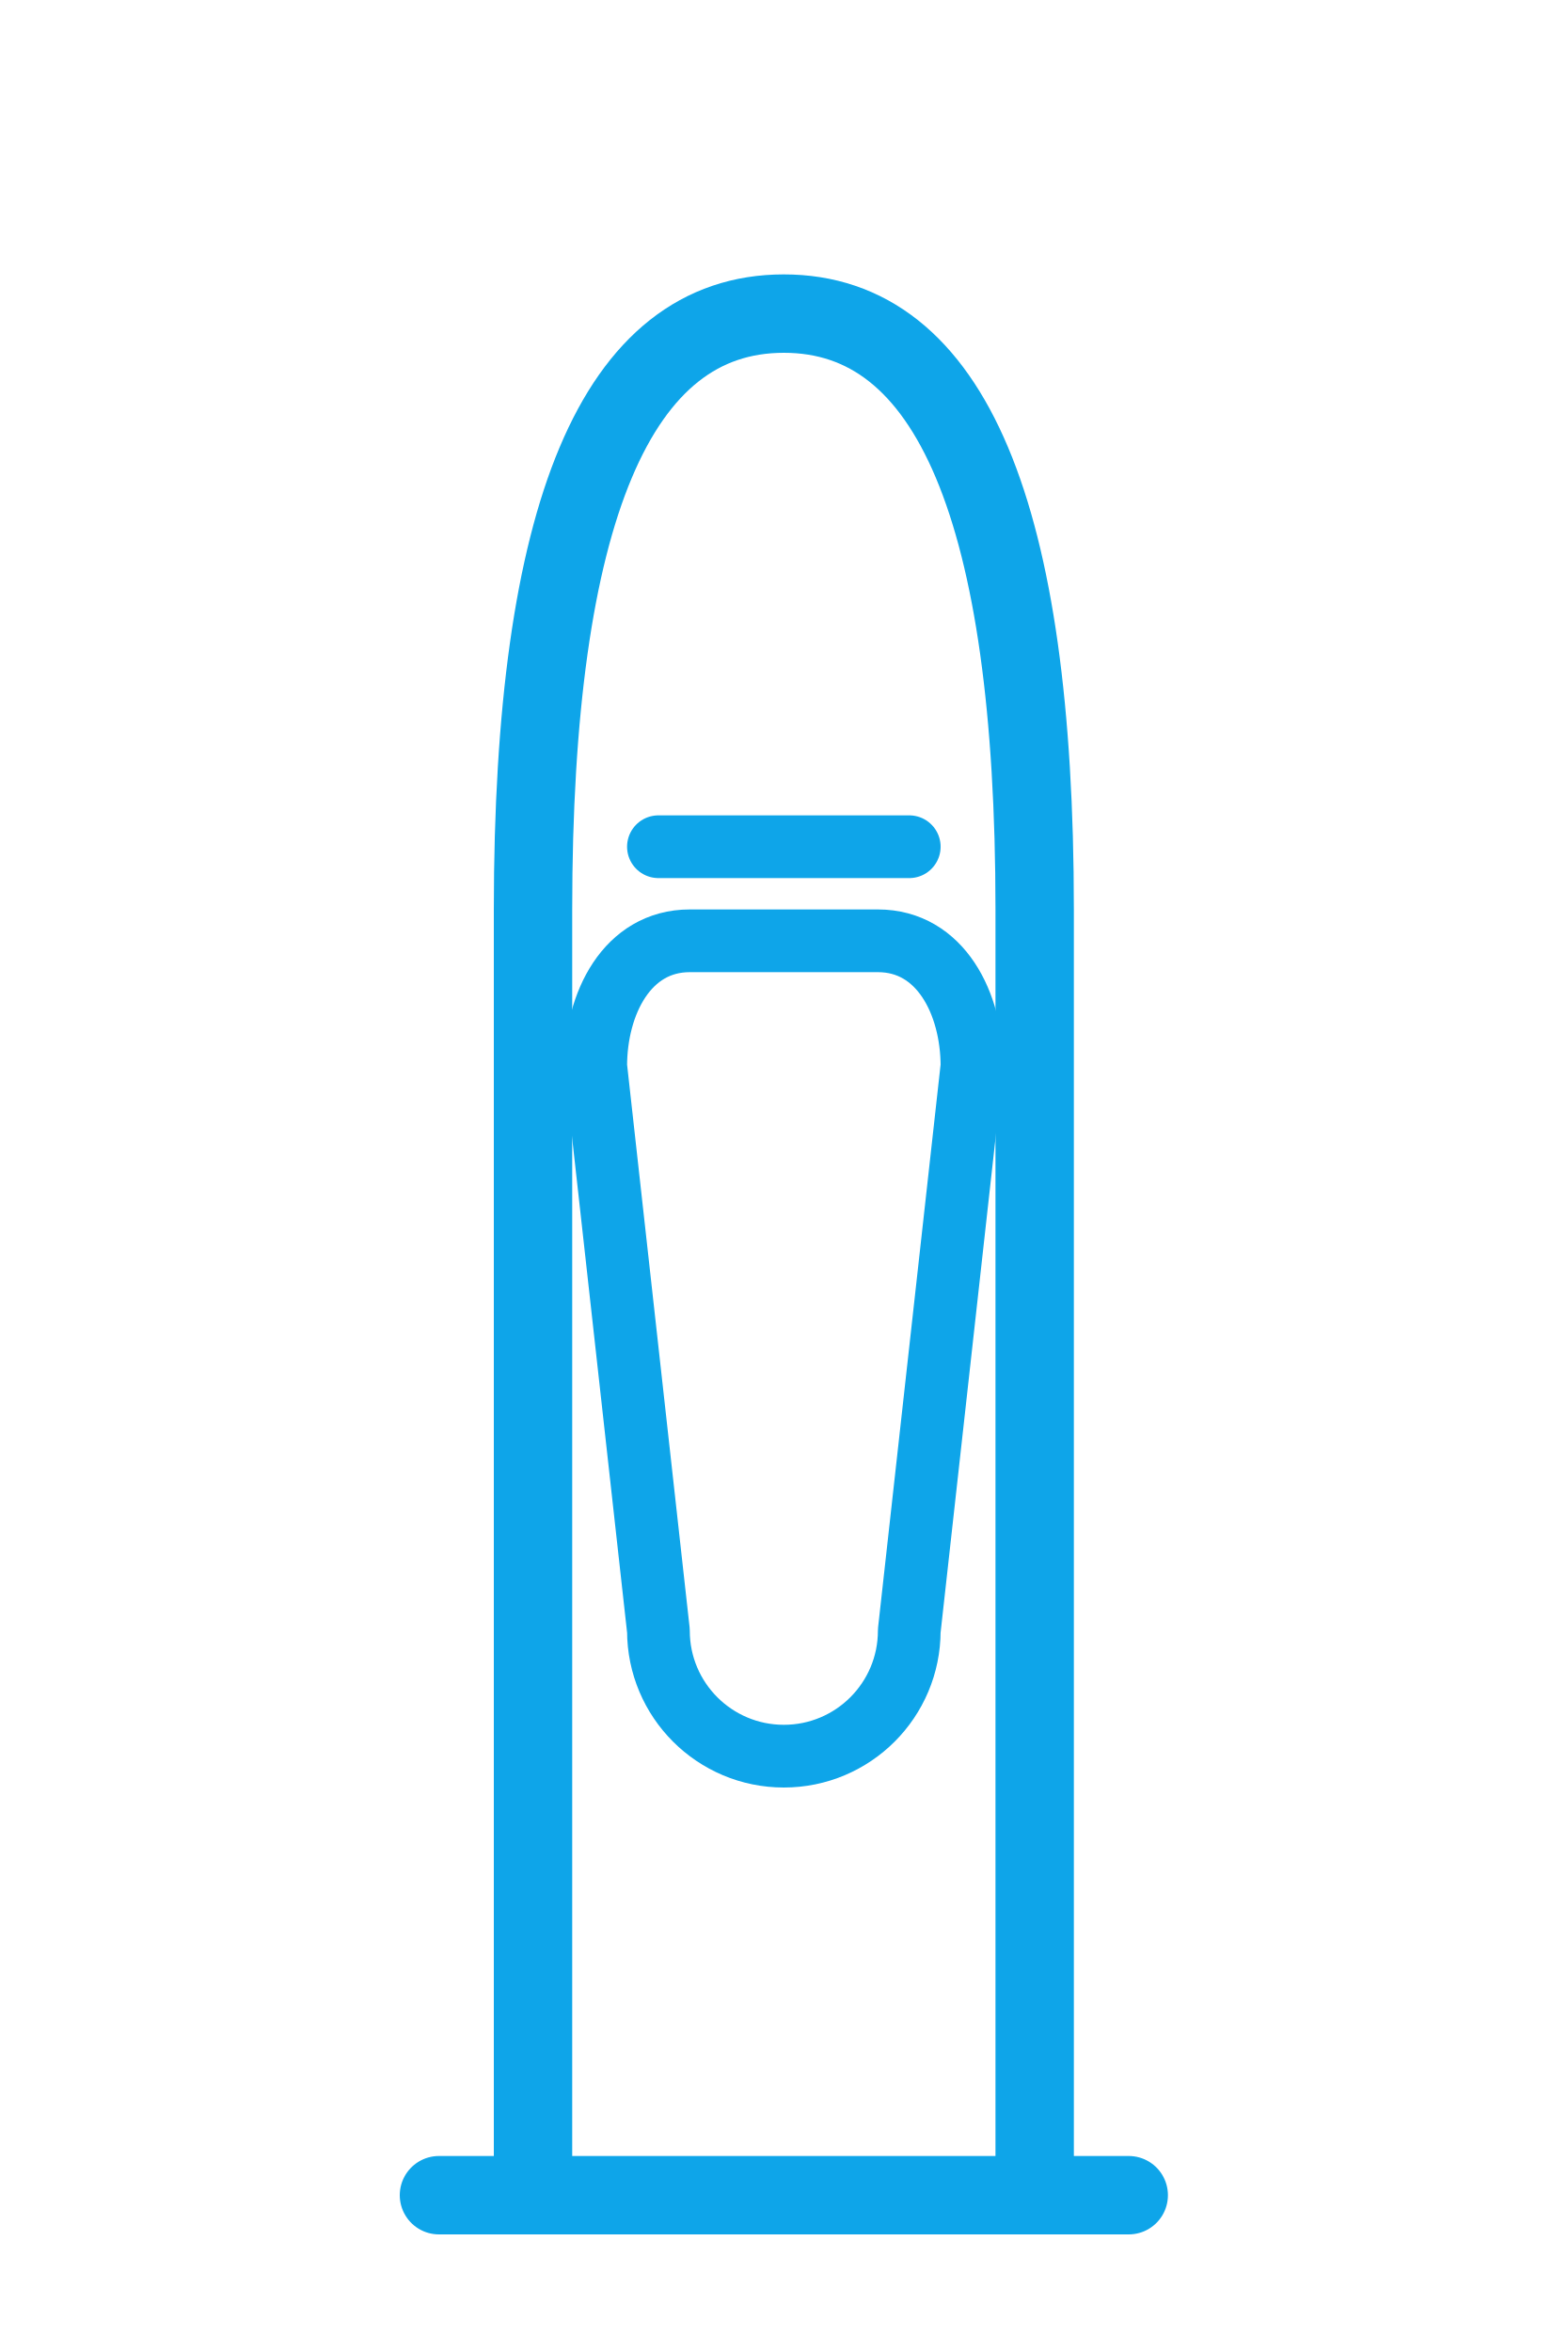
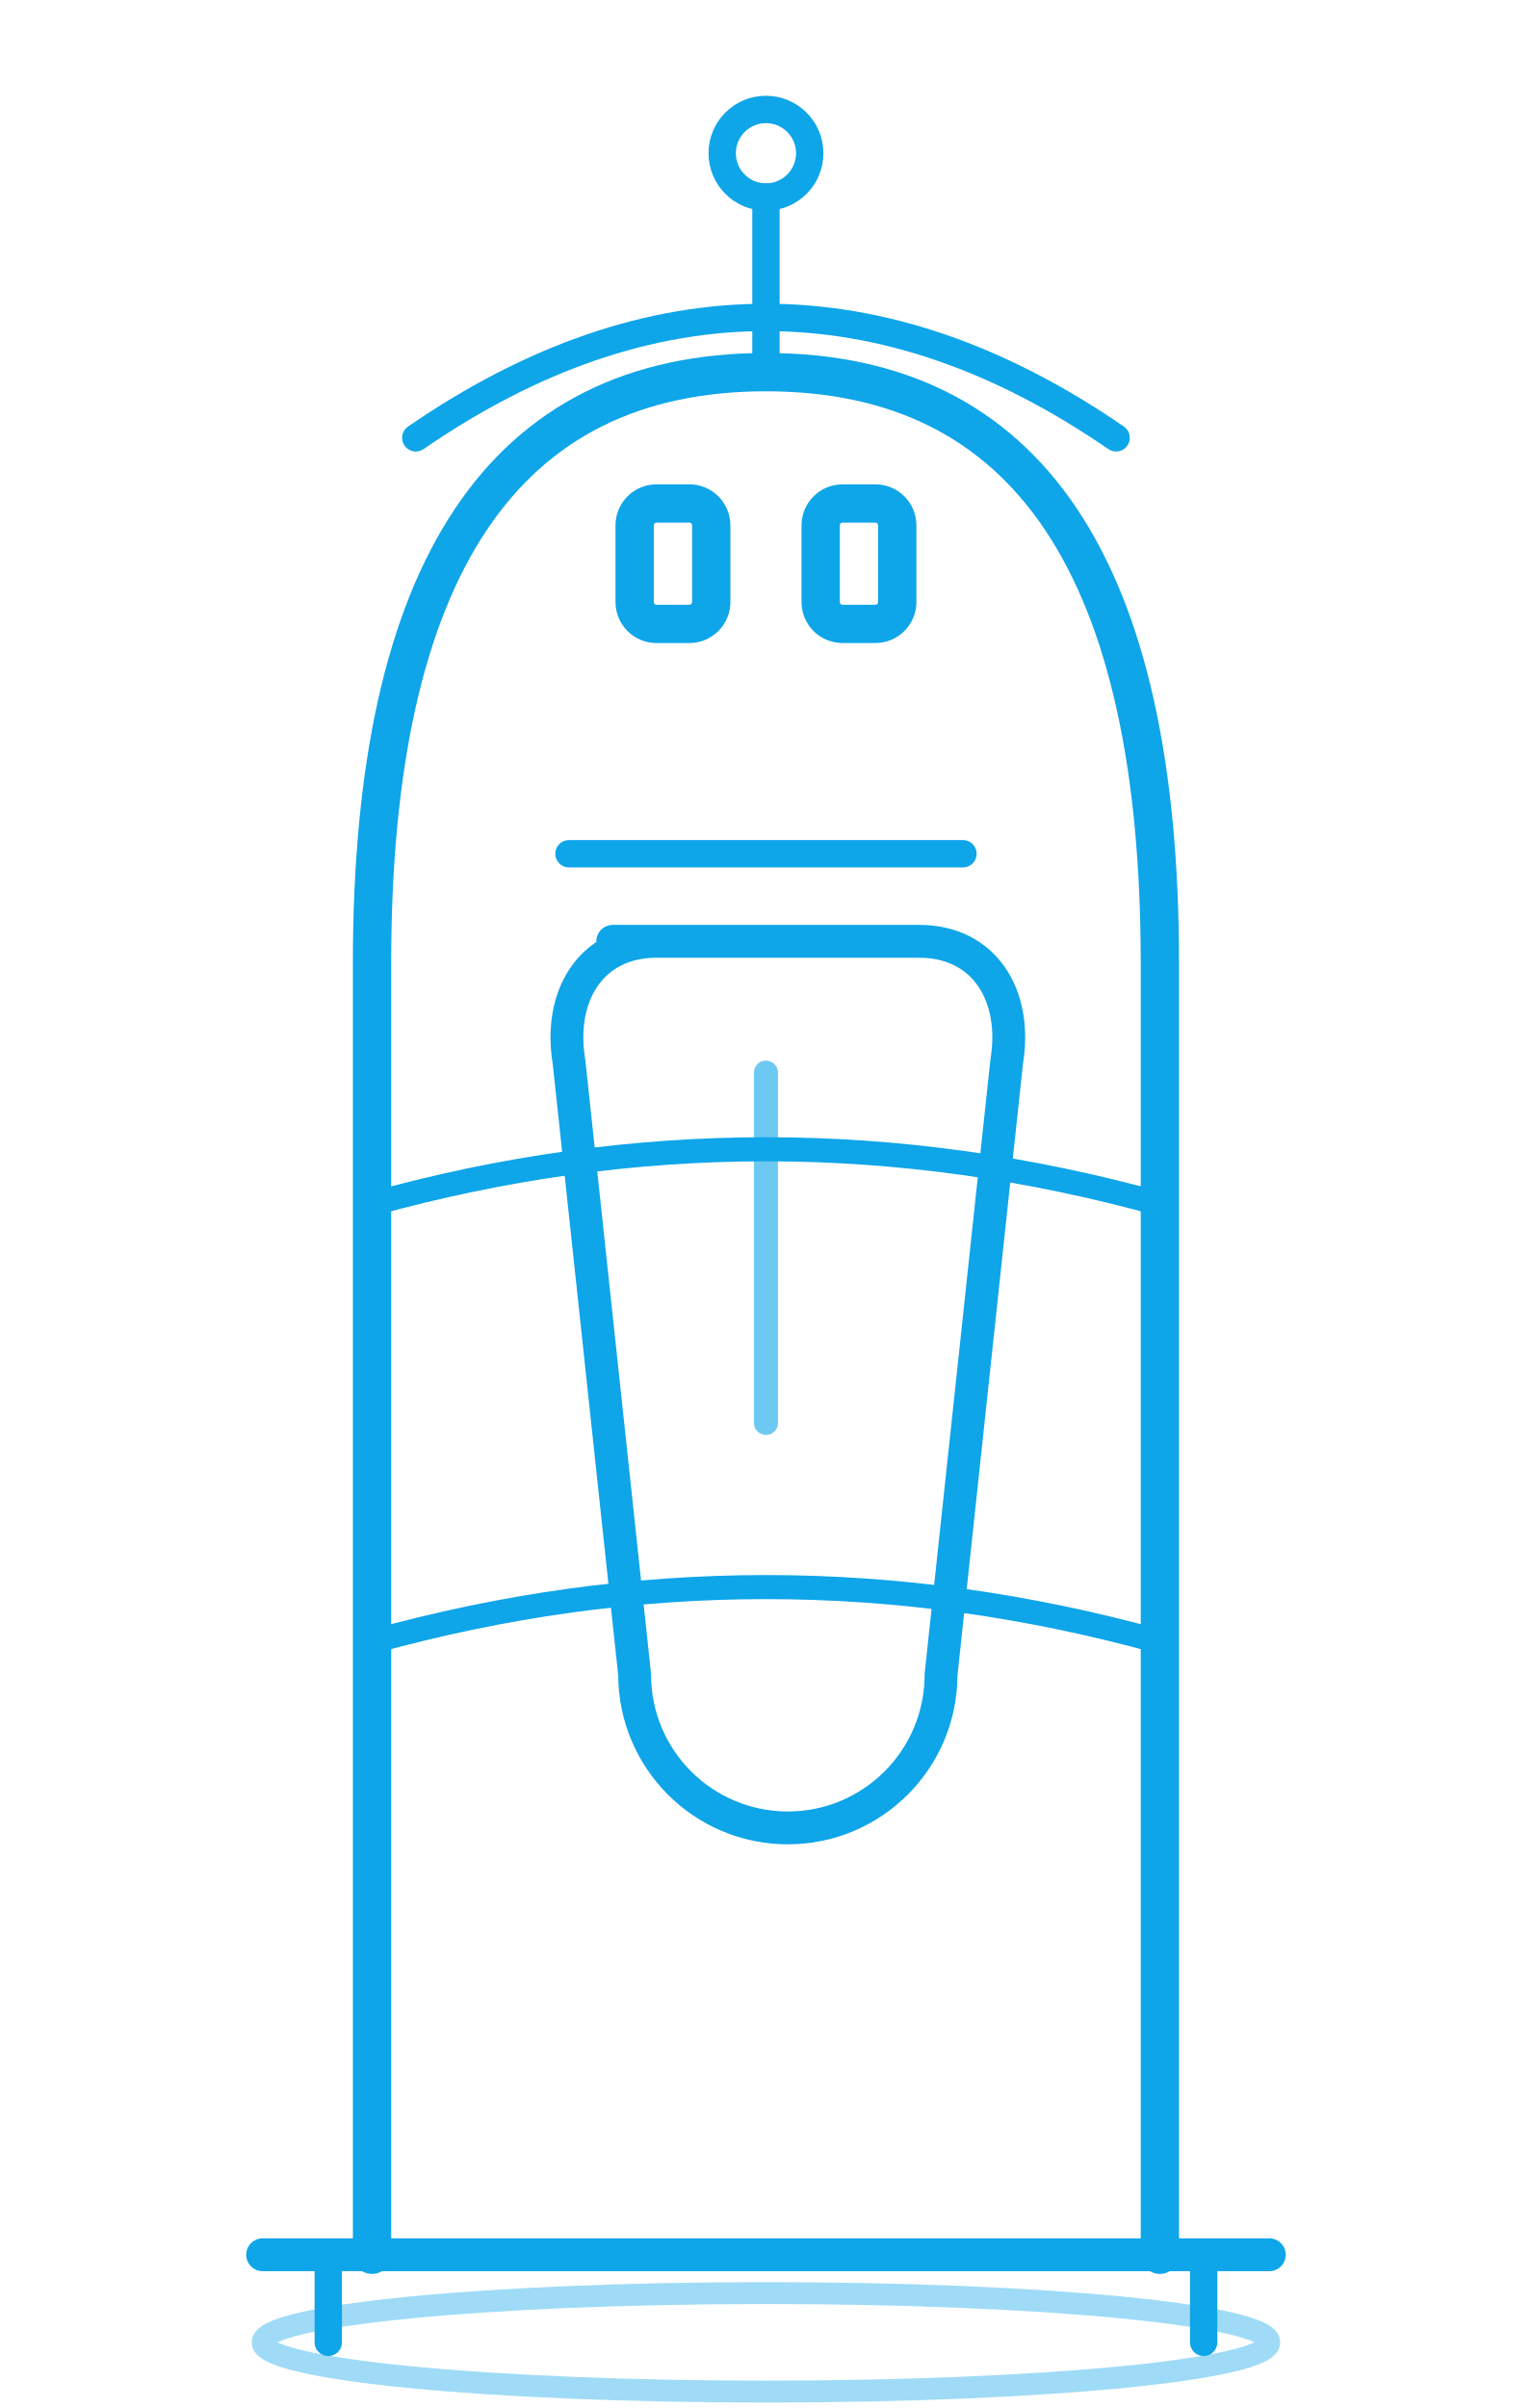
- <svg xmlns="http://www.w3.org/2000/svg" viewBox="0 0 100 150">
-   <path d="M34 140 V58 Q34 20 50 20 Q66 20 66 58 V140" fill="none" stroke="#0ea5e9" stroke-width="5" stroke-linecap="round" stroke-linejoin="round" />
-   <line x1="28" y1="140" x2="72" y2="140" stroke="#0ea5e9" stroke-width="5" stroke-linecap="round" />
-   <g stroke="#0ea5e9" stroke-width="4" fill="none" stroke-linecap="round" stroke-linejoin="round">
-     <path d="M44 60h12c4 0 6 4 6 8l-4 36a8 8 0 0 1-16 0l-4-36c0-4 2-8 6-8Z" />
-     <path d="M42 54h16" stroke-linecap="round" />
+ <svg xmlns="http://www.w3.org/2000/svg" viewBox="0 0 140 220" stroke="#0ea5e9" stroke-width="3.5" fill="none" stroke-linecap="round" stroke-linejoin="round">
+   <path d="M34 206 V88 Q34 34 70 34 Q106 34 106 88 V206" />
+   <path d="M38 40 Q70 18 102 40" stroke-width="2.5" />
+   <path d="M34 110 Q70 100 106 110" stroke-width="2.2" />
+   <path d="M34 150 Q70 140 106 150" stroke-width="2.2" />
+   <rect x="58" y="46" width="7" height="11" rx="2" />
+   <rect x="75" y="46" width="7" height="11" rx="2" />
+   <g stroke-width="3">
+     <path d="M56 86h28c6 0 9 5 8 11l-6 56a14 14 0 0 1-28 0l-6-56c-1-6 2-11 8-11Z" />
+     <path d="M52 78h36" stroke-width="2.5" />
+     <path d="M70 98 V130" stroke-width="2.2" opacity="0.6" />
  </g>
+   <path d="M70 34 V18" stroke-width="2.5" />
+   <circle cx="70" cy="14" r="4" stroke-width="2.5" />
+   <path d="M24 206 H116" stroke-width="3" />
+   <path d="M30 206 V214" stroke-width="2.5" />
+   <path d="M110 206 V214" stroke-width="2.5" />
+   <ellipse cx="70" cy="214" rx="46" ry="4.5" stroke-width="2" opacity="0.4" />
</svg>
